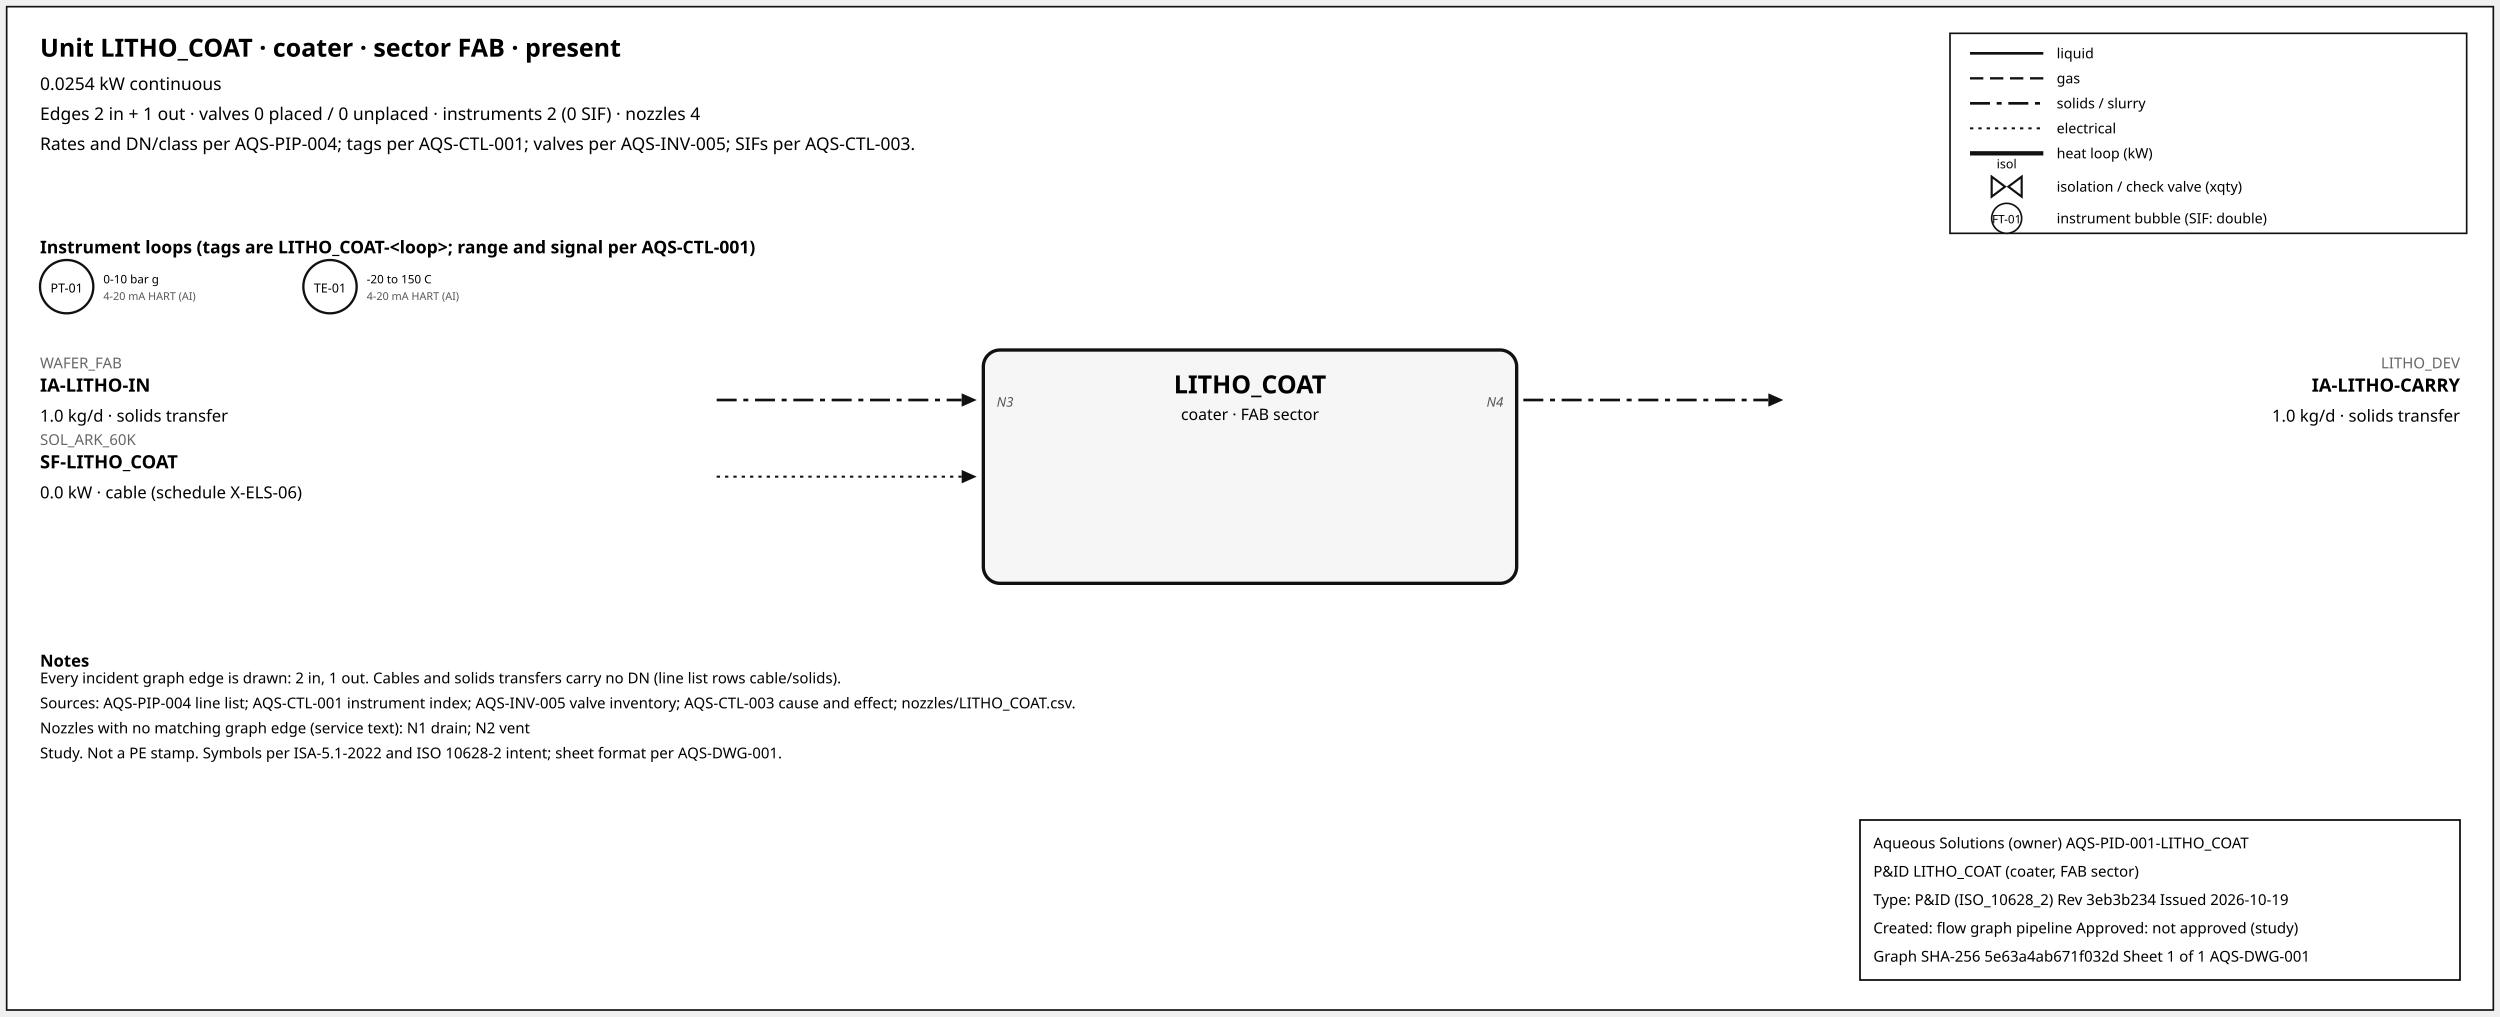
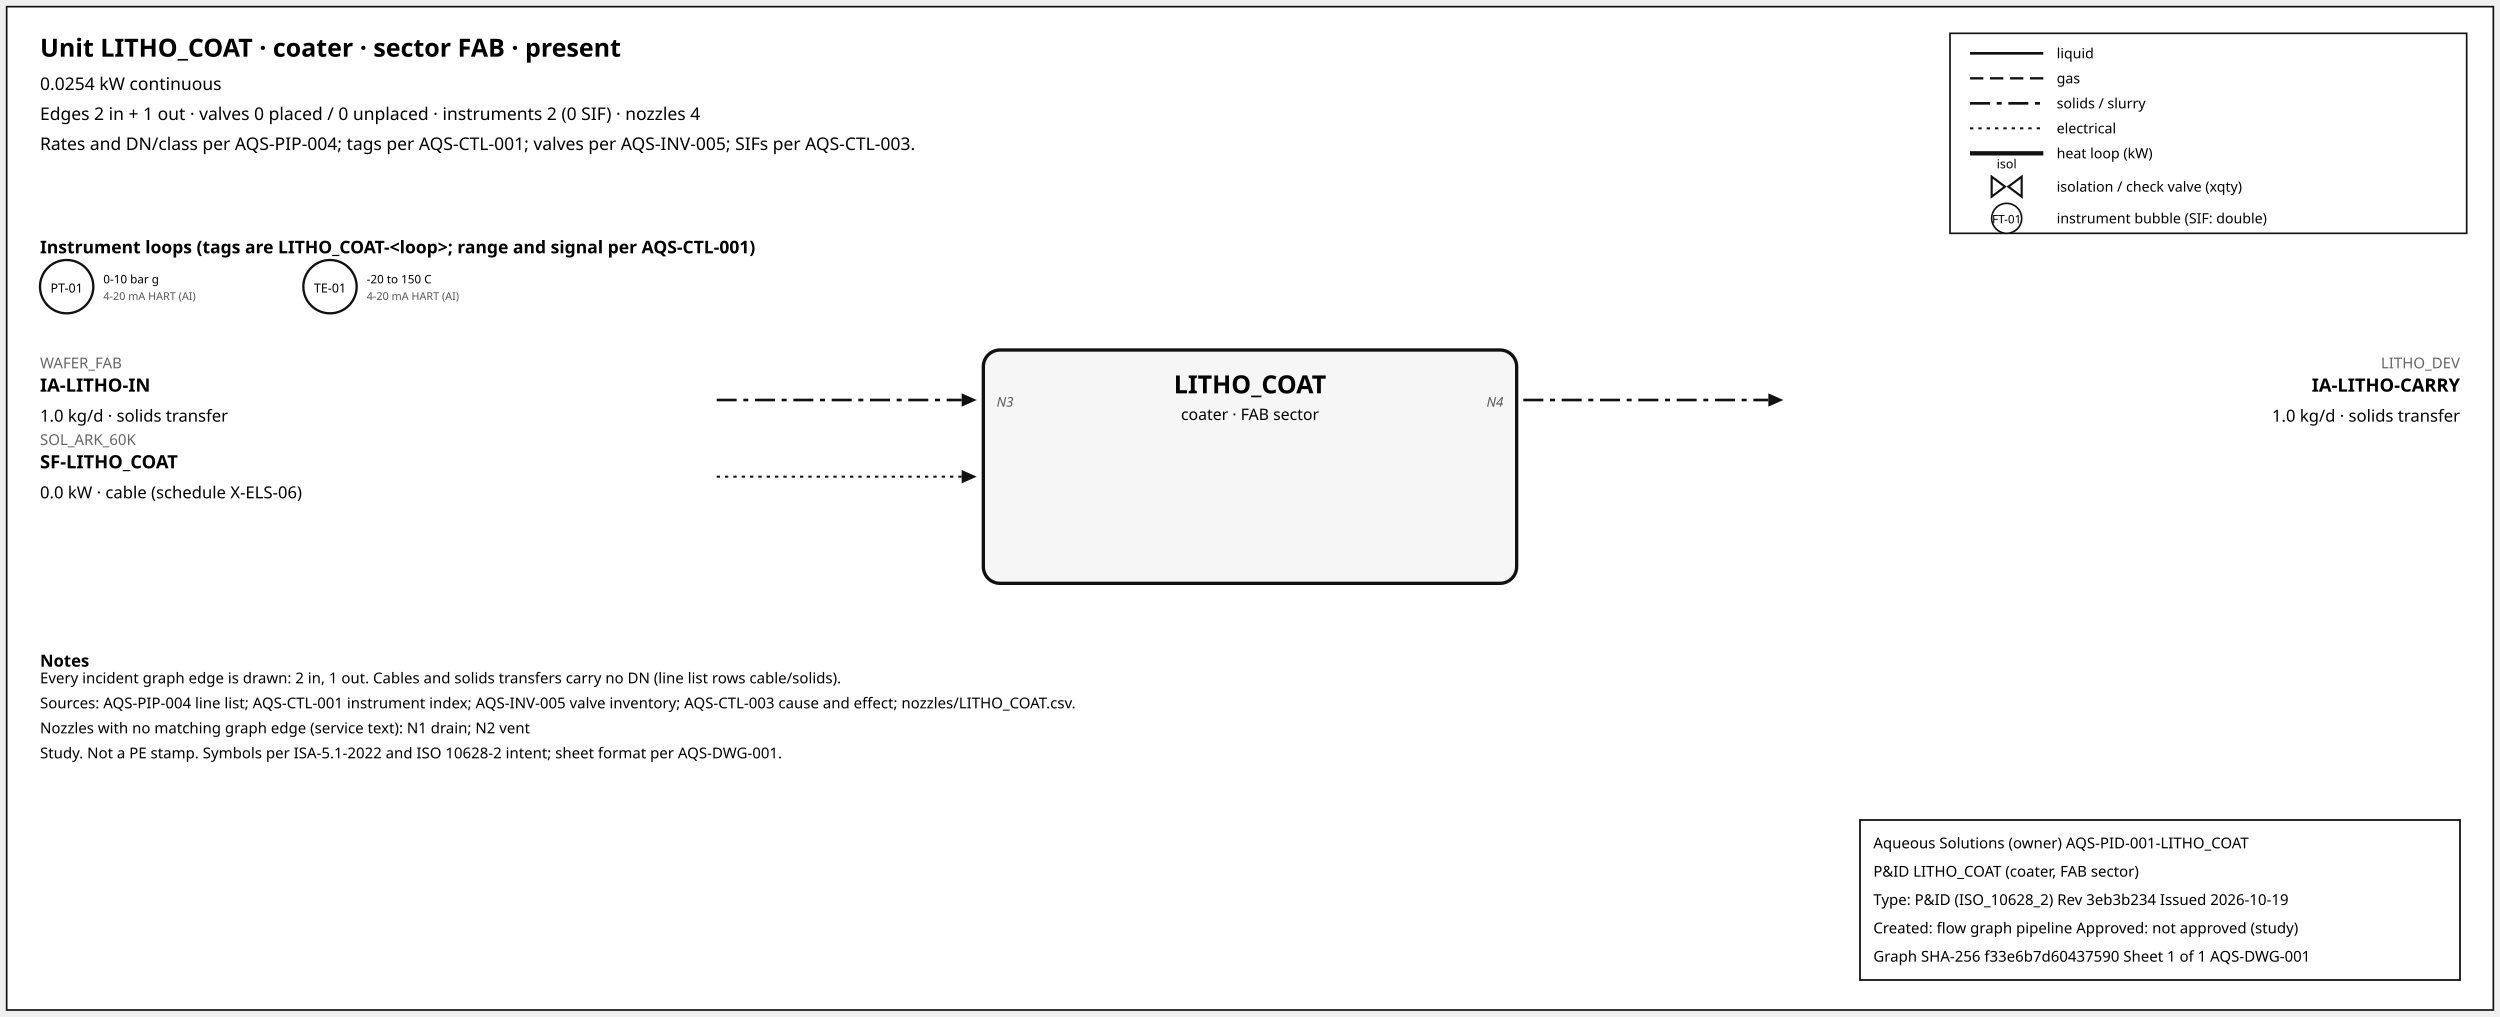
<svg xmlns="http://www.w3.org/2000/svg" width="1500" height="610" font-family="sans-serif">
  <rect x="4" y="4" width="1492" height="602" fill="white" stroke="#111" />
  <text x="24" y="34" font-size="15" font-weight="600">Unit LITHO_COAT · coater · sector FAB · present</text>
  <text x="24" y="54" font-size="10.5">0.0254 kW continuous</text>
  <text x="24" y="72" font-size="10.5">Edges 2 in + 1 out · valves 0 placed / 0 unplaced · instruments 2 (0 SIF) · nozzles 4</text>
  <text x="24" y="90" font-size="10.5">Rates and DN/class per AQS-PIP-004; tags per AQS-CTL-001; valves per AQS-INV-005; SIFs per AQS-CTL-003.</text>
  <rect x="1170" y="20" width="310" height="120" fill="white" stroke="#111" />
  <line x1="1182" y1="32" x2="1226" y2="32" stroke="#111" stroke-width="1.6" />
  <text x="1234" y="35" font-size="8.5">liquid</text>
  <line x1="1182" y1="47" x2="1226" y2="47" stroke="#111" stroke-width="1.4" stroke-dasharray="8,4" />
  <text x="1234" y="50" font-size="8.5">gas</text>
  <line x1="1182" y1="62" x2="1226" y2="62" stroke="#111" stroke-width="1.6" stroke-dasharray="12,4,3,4" />
  <text x="1234" y="65" font-size="8.5">solids / slurry</text>
  <line x1="1182" y1="77" x2="1226" y2="77" stroke="#111" stroke-width="1.2" stroke-dasharray="2,3" />
  <text x="1234" y="80" font-size="8.5">electrical</text>
  <line x1="1182" y1="92" x2="1226" y2="92" stroke="#111" stroke-width="2.6" />
  <text x="1234" y="95" font-size="8.5">heat loop (kW)</text>
  <path d="M 1195.0,106 L 1203.0,112 L 1195.0,118 Z M 1213.0,106 L 1205.0,112 L 1213.0,118 Z" fill="white" stroke="#111" stroke-width="1.3" />
  <text x="1204.0" y="101.0" font-size="7.5" text-anchor="middle">isol</text>
  <text x="1234" y="115" font-size="8.5">isolation / check valve (xqty)</text>
  <circle cx="1204" cy="131" r="9" fill="white" stroke="#111" />
  <text x="1204" y="134" font-size="7" text-anchor="middle">FT-01</text>
  <text x="1234" y="134" font-size="8.5">instrument bubble (SIF: double)</text>
  <text x="24" y="152" font-size="10.5" font-weight="600">Instrument loops (tags are LITHO_COAT-&lt;loop&gt;; range and signal per AQS-CTL-001)</text>
  <circle cx="40" cy="172" r="16" fill="white" stroke="#111" stroke-width="1.4" />
  <text x="40" y="175.5" font-size="7.5" text-anchor="middle">PT-01</text>
  <text x="62" y="170" font-size="7">0-10 bar g</text>
  <text x="62" y="180" font-size="6.5" fill="#555">4-20 mA HART (AI)</text>
  <circle cx="198" cy="172" r="16" fill="white" stroke="#111" stroke-width="1.4" />
  <text x="198" y="175.5" font-size="7.5" text-anchor="middle">TE-01</text>
  <text x="220" y="170" font-size="7">-20 to 150 C</text>
  <text x="220" y="180" font-size="6.5" fill="#555">4-20 mA HART (AI)</text>
  <rect x="590" y="210" width="320" height="140" rx="10" fill="#f6f6f6" stroke="#111" stroke-width="2" />
  <text x="750.0" y="236" font-size="15" font-weight="700" text-anchor="middle">LITHO_COAT</text>
  <text x="750.0" y="252" font-size="9.5" text-anchor="middle">coater · FAB sector</text>
  <line x1="430" y1="240" x2="577" y2="240" stroke="#111" stroke-width="1.6" stroke-dasharray="12,4,3,4" class="edge-in" />
  <polygon points="586,240 577,236 577,244" fill="#111" />
  <text x="24" y="221" font-size="9" fill="#666" text-anchor="start">WAFER_FAB</text>
  <text x="24" y="235" font-size="11" font-weight="600" text-anchor="start">IA-LITHO-IN</text>
  <text x="24" y="253" font-size="10" text-anchor="start">1.0 kg/d · solids transfer</text>
  <text x="598" y="244" font-size="8" font-style="italic" fill="#555" text-anchor="start">N3</text>
  <line x1="430" y1="286" x2="577" y2="286" stroke="#111" stroke-width="1.2" stroke-dasharray="2,3" class="edge-in" />
  <polygon points="586,286 577,282 577,290" fill="#111" />
  <text x="24" y="267" font-size="9" fill="#666" text-anchor="start">SOL_ARK_60K</text>
  <text x="24" y="281" font-size="11" font-weight="600" text-anchor="start">SF-LITHO_COAT</text>
  <text x="24" y="299" font-size="10" text-anchor="start">0.0 kW · cable (schedule X-ELS-06)</text>
  <line x1="914" y1="240" x2="1061" y2="240" stroke="#111" stroke-width="1.6" stroke-dasharray="12,4,3,4" class="edge-out" />
  <polygon points="1070,240 1061,236 1061,244" fill="#111" />
  <text x="1476" y="221" font-size="9" fill="#666" text-anchor="end">LITHO_DEV</text>
  <text x="1476" y="235" font-size="11" font-weight="600" text-anchor="end">IA-LITHO-CARRY</text>
  <text x="1476" y="253" font-size="10" text-anchor="end">1.0 kg/d · solids transfer</text>
  <text x="902" y="244" font-size="8" font-style="italic" fill="#555" text-anchor="end">N4</text>
  <text x="24" y="400" font-size="10" font-weight="600">Notes</text>
  <text x="24" y="410" font-size="9">Every incident graph edge is drawn: 2 in, 1 out. Cables and solids transfers carry no DN (line list rows cable/solids).</text>
  <text x="24" y="425" font-size="9">Sources: AQS-PIP-004 line list; AQS-CTL-001 instrument index; AQS-INV-005 valve inventory; AQS-CTL-003 cause and effect; nozzles/LITHO_COAT.csv.</text>
  <text x="24" y="440" font-size="9">Nozzles with no matching graph edge (service text): N1 drain; N2 vent</text>
  <text x="24" y="455" font-size="9">Study. Not a PE stamp. Symbols per ISA-5.1-2022 and ISO 10628-2 intent; sheet format per AQS-DWG-001.</text>
  <g id="aqs-title-block">
    <rect x="1116" y="492" width="360" height="96" fill="white" stroke="black" stroke-width="1" />
    <text x="1124" y="509" font-size="9">Aqueous Solutions (owner)   AQS-PID-001-LITHO_COAT</text>
    <text x="1124" y="526" font-size="9">P&amp;ID LITHO_COAT (coater, FAB sector)</text>
    <text x="1124" y="543" font-size="9">Type: P&amp;ID (ISO_10628_2)   Rev 3eb3b234   Issued 2026-10-19</text>
    <text x="1124" y="560" font-size="9">Created: flow graph pipeline   Approved: not approved (study)</text>
-     <text x="1124" y="577" font-size="9">Graph SHA-256 5e63a4ab671f032d   Sheet 1 of 1   AQS-DWG-001</text>
+     <text x="1124" y="577" font-size="9">Graph SHA-256 f33e6b7d60437590   Sheet 1 of 1   AQS-DWG-001</text>
  </g>
</svg>
